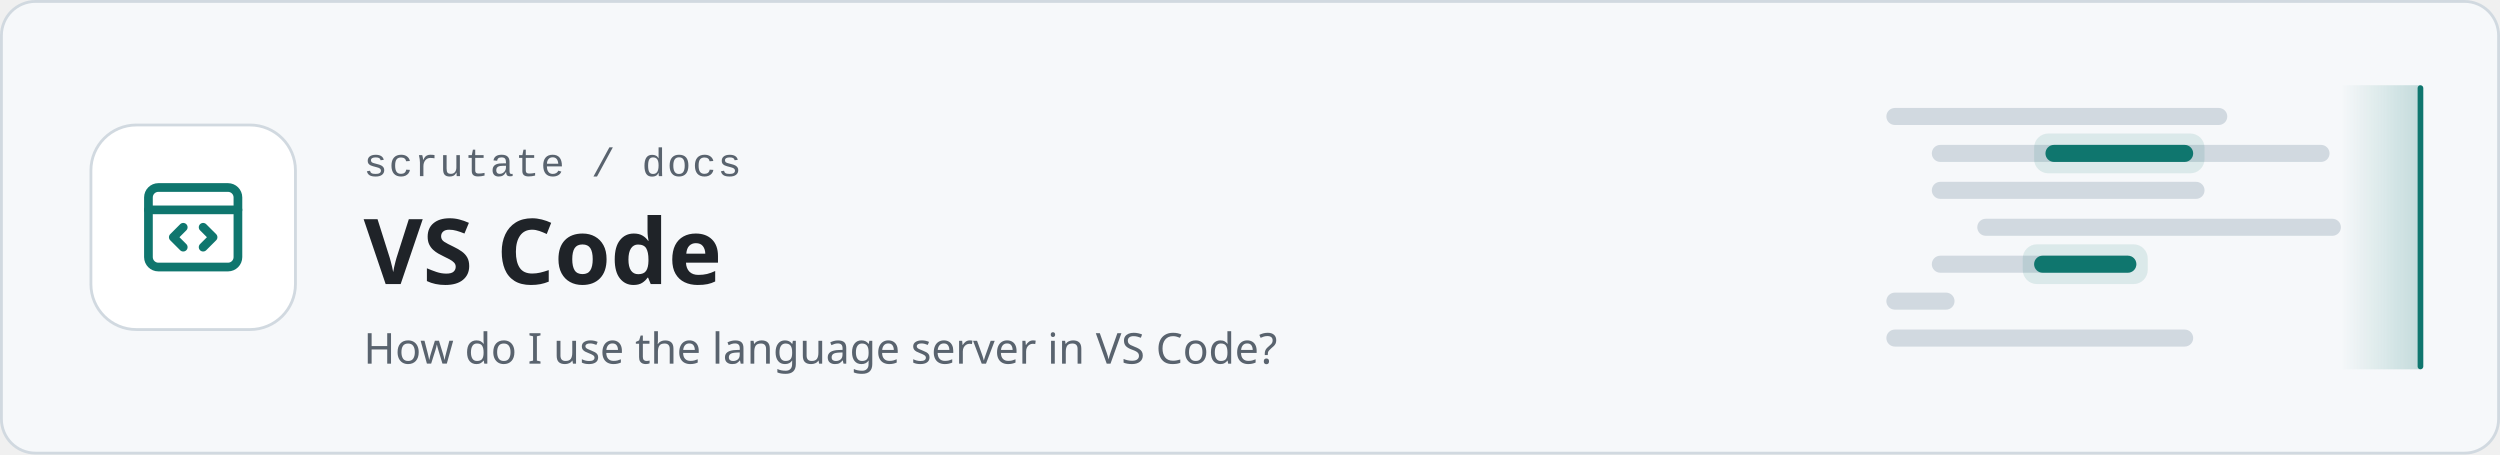
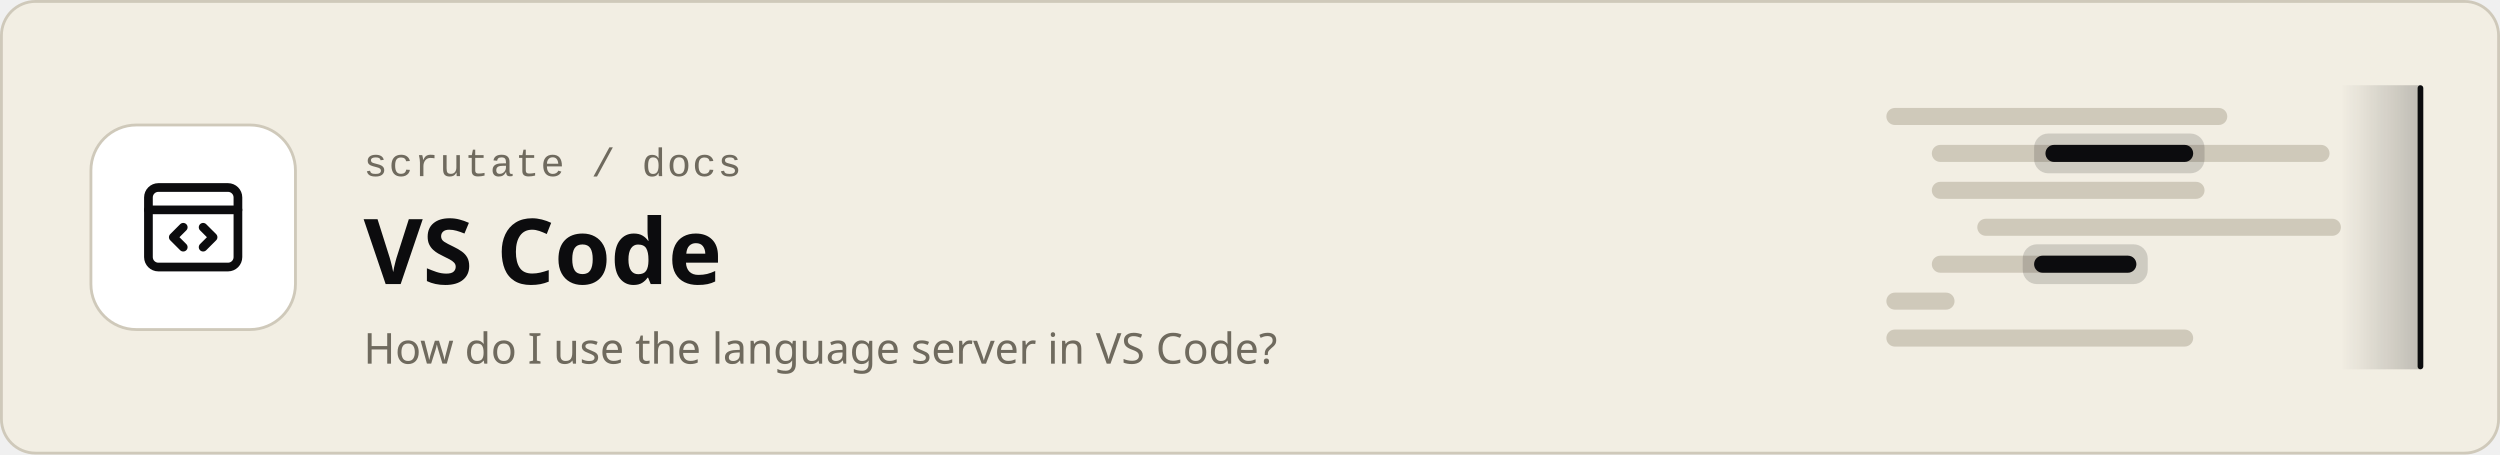
<svg xmlns="http://www.w3.org/2000/svg" viewBox="0 0 880 160" width="880" height="160" role="img" aria-labelledby="title desc">
  <style>
text { font-family: -apple-system, BlinkMacSystemFont, "Segoe UI", "Noto Sans", Helvetica, Arial, sans-serif; }
.m { font-family: ui-monospace, SFMono-Regular, "SF Mono", Menlo, Consolas, "Liberation Mono", monospace; }
- .h { font-size: 15px; font-weight: 600; fill: #1f2328; }
- .b { font-size: 14px; fill: #59636e; }
- .bi { font-size: 14px; fill: #1f2328; }
- .lbl { font-size: 14px; font-weight: 600; fill: #59636e; }
- .card { fill: #f6f8fa; stroke: #d1d9e0; stroke-width: 1; }
- .inset { fill: #ffffff; stroke: #d1d9e0; stroke-width: 1; }
- .store { fill: #f6f8fa; stroke: #6d28d9; stroke-width: 1.25; }
- .out { fill: #f6f8fa; stroke: #0f766e; stroke-width: 1.25; }
- .arrow { fill: none; stroke: #59636e; stroke-width: 1.5; stroke-linecap: round; stroke-linejoin: round; }
- .gate { fill: #ffffff; stroke: #59636e; stroke-width: 1.25; stroke-dasharray: 6 5; }
+ .h { font-size: 15px; font-weight: 600; fill: #0c0c0e; }
+ .b { font-size: 14px; fill: #6f6a5e; }
+ .bi { font-size: 14px; fill: #0c0c0e; }
+ .lbl { font-size: 14px; font-weight: 600; fill: #6f6a5e; }
+ .card { fill: #f2eee3; stroke: #cfc9ba; stroke-width: 1; }
+ .inset { fill: #ffffff; stroke: #cfc9ba; stroke-width: 1; }
+ .store { fill: #f2eee3; stroke: #0c0c0e; stroke-width: 1.25; }
+ .out { fill: #f2eee3; stroke: #0c0c0e; stroke-width: 1.25; }
+ .arrow { fill: none; stroke: #6f6a5e; stroke-width: 1.5; stroke-linecap: round; stroke-linejoin: round; }
+ .gate { fill: #ffffff; stroke: #6f6a5e; stroke-width: 1.25; stroke-dasharray: 6 5; }

- .title { font-size: 32px; font-weight: 700; fill: #1f2328; }
- .line { font-size: 15px; fill: #59636e; }
- .brand { font-size: 14px; fill: #59636e; letter-spacing: .5px; }
- .code { fill: #d1d9e0; }
- .hit { fill: #0f766e; }
- .band { fill: #0f766e; opacity: 0.12; }
+ .title { font-size: 32px; font-weight: 700; fill: #0c0c0e; }
+ .line { font-size: 15px; fill: #6f6a5e; }
+ .brand { font-size: 14px; fill: #6f6a5e; letter-spacing: .5px; }
+ .code { fill: #cfc9ba; }
+ .hit { fill: #0c0c0e; }
+ .band { fill: #0c0c0e; opacity: 0.16; }
.beam { animation: sweep 12s cubic-bezier(.2,.7,.2,1) infinite; }
.lit { animation: lit 12s cubic-bezier(.2,.7,.2,1) infinite; }
@keyframes sweep { 0% { transform: translateX(-196px); opacity: 0; } 5% { opacity: 1; }
  45% { transform: translateX(0); opacity: 1; } 92% { transform: translateX(0); opacity: 1; }
  100% { transform: translateX(0); opacity: 0; } }
@keyframes lit { 0%, 44% { opacity: 0; } 52%, 92% { opacity: 1; } 100% { opacity: 0; } }
@media (prefers-reduced-motion: reduce) { * { animation: none !important; } }
</style>
  <defs>
    <marker id="ah" viewBox="0 0 10 10" refX="8.5" refY="5" markerWidth="6.5" markerHeight="6.5" orient="auto-start-reverse">
-       <path d="M1.5 1.5 8.5 5 1.5 8.5" fill="none" stroke="#59636e" stroke-width="1.6" stroke-linecap="round" stroke-linejoin="round" />
+       <path d="M1.5 1.5 8.5 5 1.5 8.5" fill="none" stroke="#6f6a5e" stroke-width="1.6" stroke-linecap="round" stroke-linejoin="round" />
    </marker>
    <linearGradient id="glow" x1="0" x2="1">
-       <stop offset="0" stop-color="#0f766e" stop-opacity="0" />
-       <stop offset="1" stop-color="#0f766e" stop-opacity="0.22" />
+       <stop offset="0" stop-color="#0c0c0e" stop-opacity="0" />
+       <stop offset="1" stop-color="#0c0c0e" stop-opacity="0.22" />
    </linearGradient>
  </defs>
  <rect x="0.5" y="0.5" width="879" height="159" rx="12" class="card" />
  <rect x="32" y="44" width="72" height="72" rx="16" class="inset" />
  <g transform="translate(47 59) scale(1.75)">
-     <path d="M5 4h14a2 2 0 0 1 2 2v12a2 2 0 0 1-2 2H5a2 2 0 0 1-2-2V6a2 2 0 0 1 2-2z" fill="none" stroke="#0f766e" stroke-width="1.75" stroke-linecap="round" stroke-linejoin="round" />
-     <path d="M3 8.5h18" fill="none" stroke="#0f766e" stroke-width="1.75" stroke-linecap="round" stroke-linejoin="round" />
-     <path d="M10 12l-2 2 2 2" fill="none" stroke="#0f766e" stroke-width="1.75" stroke-linecap="round" stroke-linejoin="round" />
-     <path d="M14 12l2 2-2 2" fill="none" stroke="#0f766e" stroke-width="1.75" stroke-linecap="round" stroke-linejoin="round" />
+     <path d="M5 4h14a2 2 0 0 1 2 2v12a2 2 0 0 1-2 2H5a2 2 0 0 1-2-2V6a2 2 0 0 1 2-2z" fill="none" stroke="#0c0c0e" stroke-width="1.75" stroke-linecap="round" stroke-linejoin="round" />
+     <path d="M3 8.5h18" fill="none" stroke="#0c0c0e" stroke-width="1.75" stroke-linecap="round" stroke-linejoin="round" />
+     <path d="M10 12l-2 2 2 2" fill="none" stroke="#0c0c0e" stroke-width="1.75" stroke-linecap="round" stroke-linejoin="round" />
+     <path d="M14 12l2 2-2 2" fill="none" stroke="#0c0c0e" stroke-width="1.75" stroke-linecap="round" stroke-linejoin="round" />
  </g>
  <text x="128" y="62" class="brand m">scrutate / docs</text>
  <text x="128" y="100" class="title">VS Code</text>
  <text x="128" y="128" class="line">How do I use the language server in VS Code?</text>
  <rect x="664" y="38" width="120" height="6" rx="3" class="code" />
  <rect x="680" y="51" width="140" height="6" rx="3" class="code" />
  <rect x="680" y="64" width="96" height="6" rx="3" class="code" />
  <rect x="696" y="77" width="128" height="6" rx="3" class="code" />
  <rect x="680" y="90" width="72" height="6" rx="3" class="code" />
  <rect x="664" y="103" width="24" height="6" rx="3" class="code" />
  <rect x="664" y="116" width="108" height="6" rx="3" class="code" />
  <g class="lit">
    <rect x="716" y="47" width="60" height="14" rx="5" class="band" />
    <rect x="720" y="51" width="52" height="6" rx="3" class="hit" />
    <rect x="712" y="86" width="44" height="14" rx="5" class="band" />
    <rect x="716" y="90" width="36" height="6" rx="3" class="hit" />
  </g>
  <g class="beam">
    <rect x="824" y="30" width="28" height="100" fill="url(#glow)" />
    <rect x="851" y="30" width="2" height="100" rx="1" class="hit" />
  </g>
</svg>
